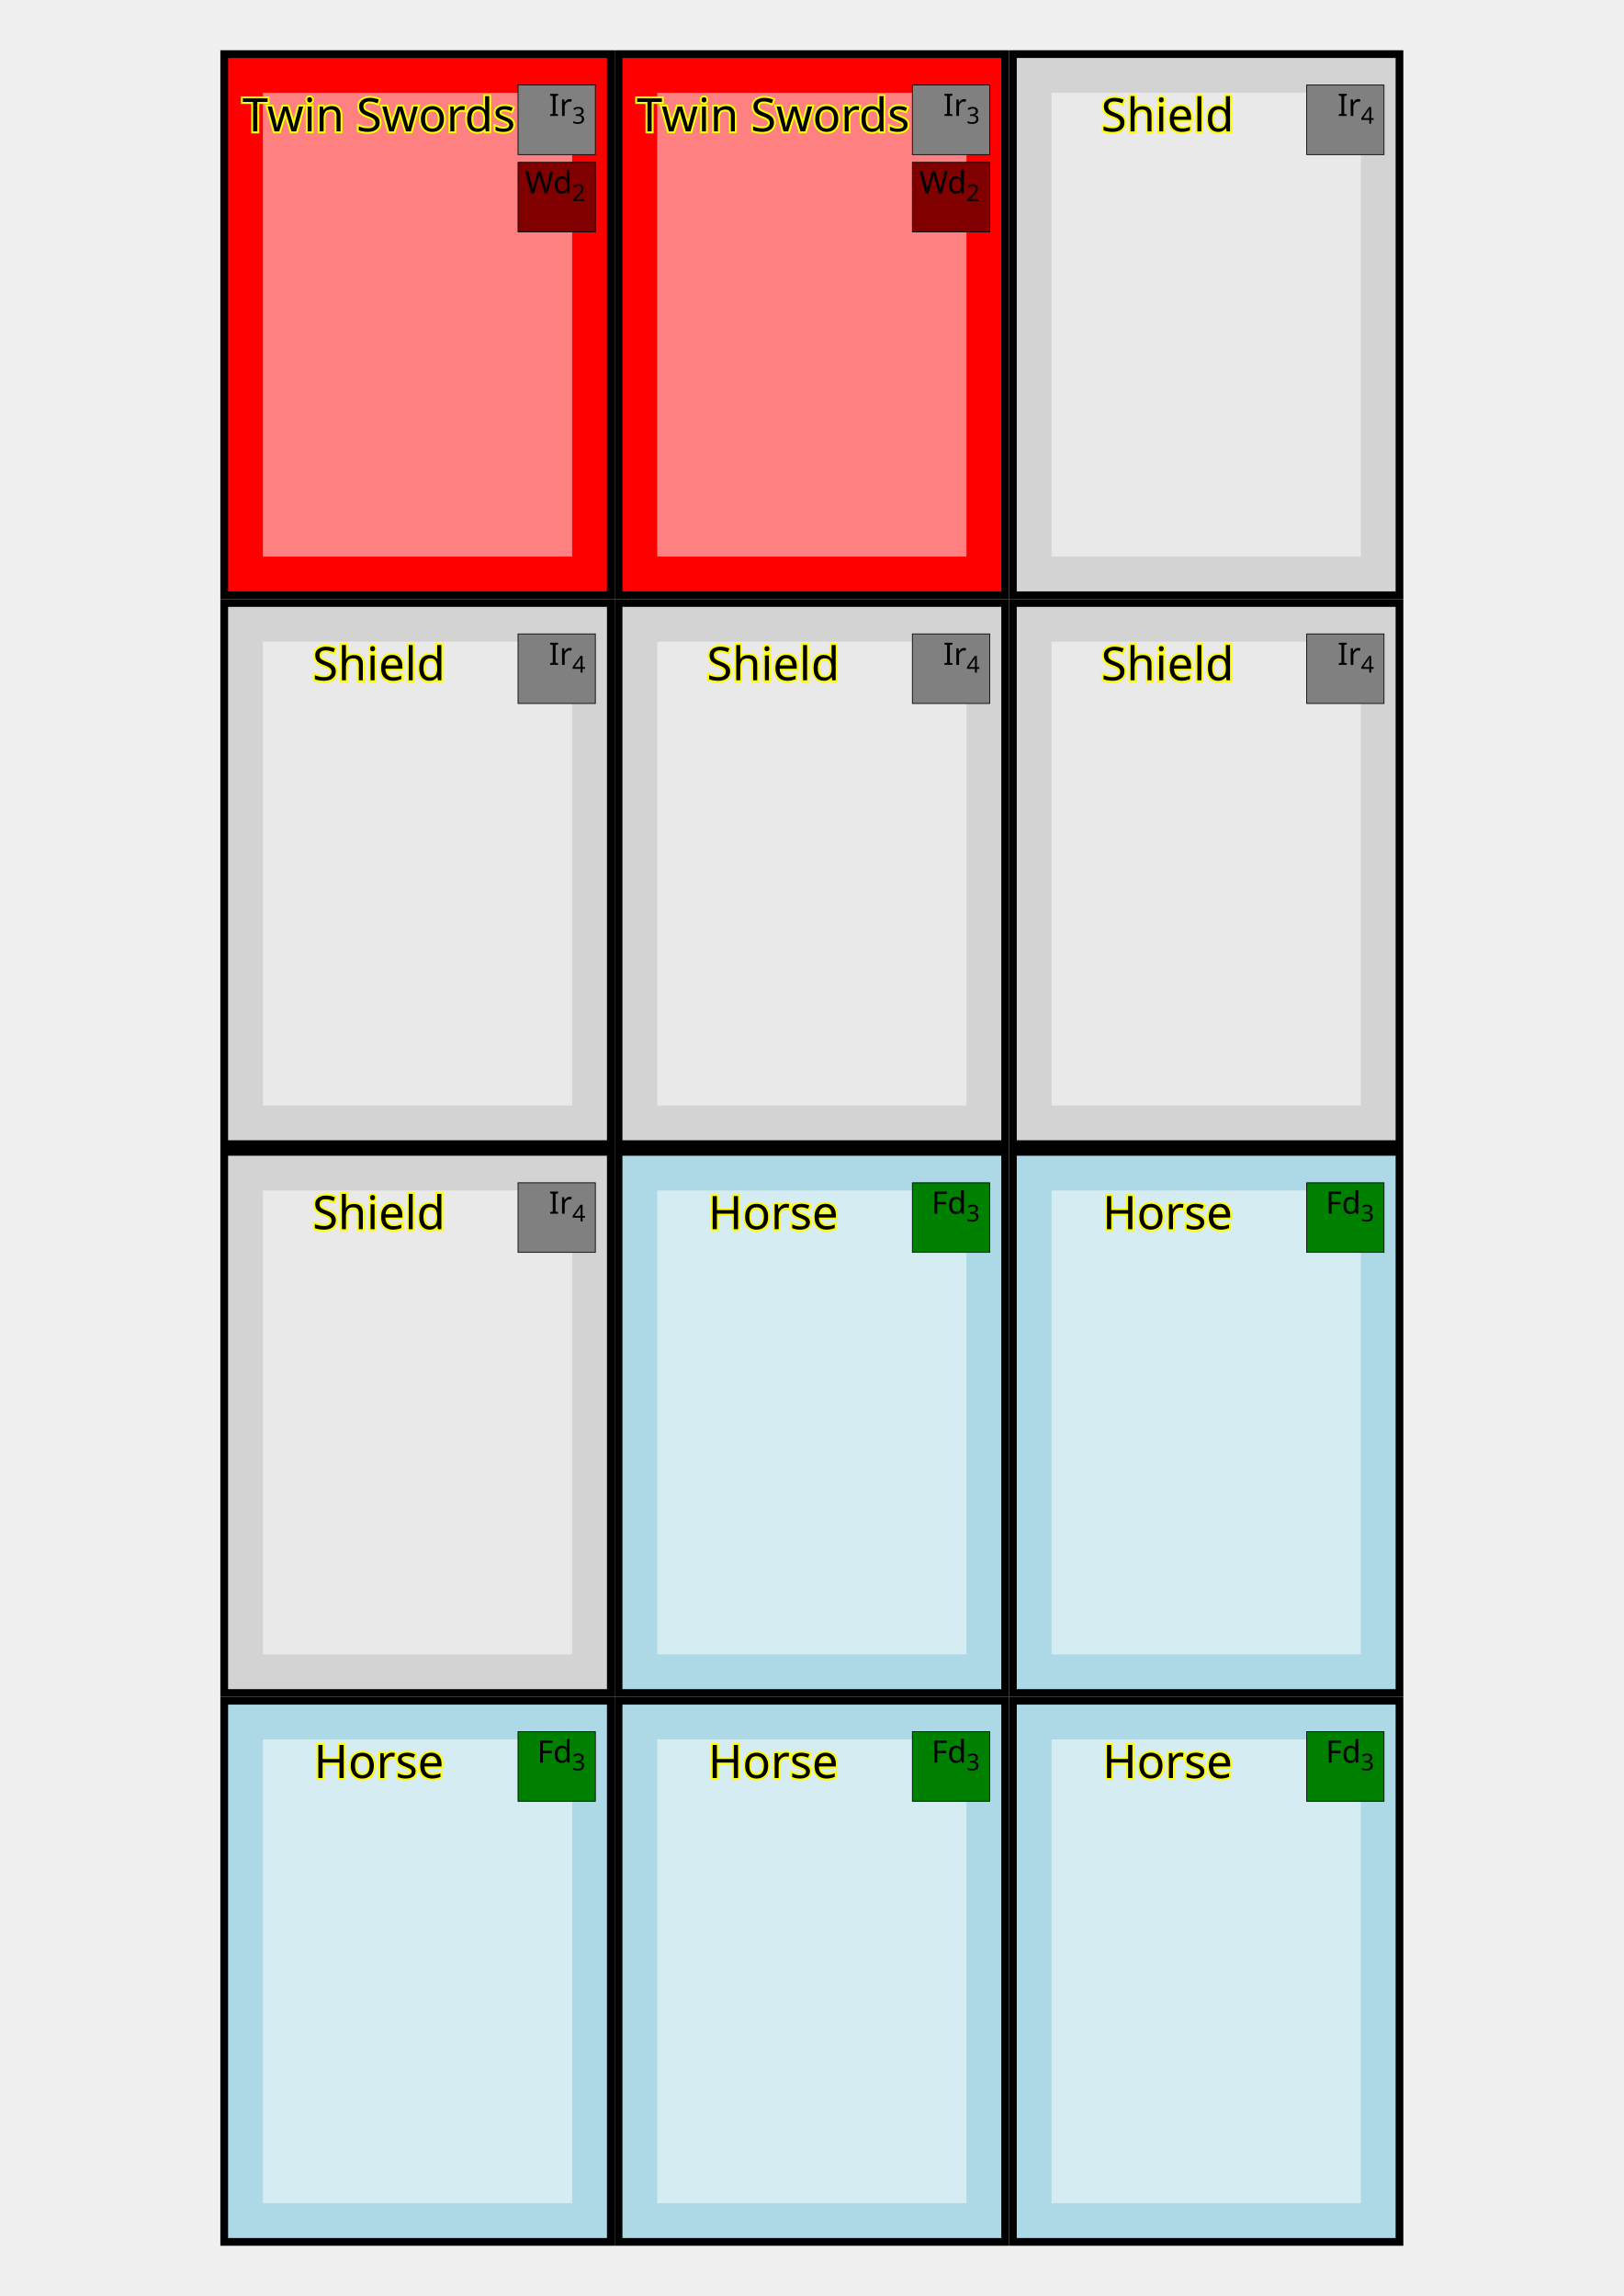
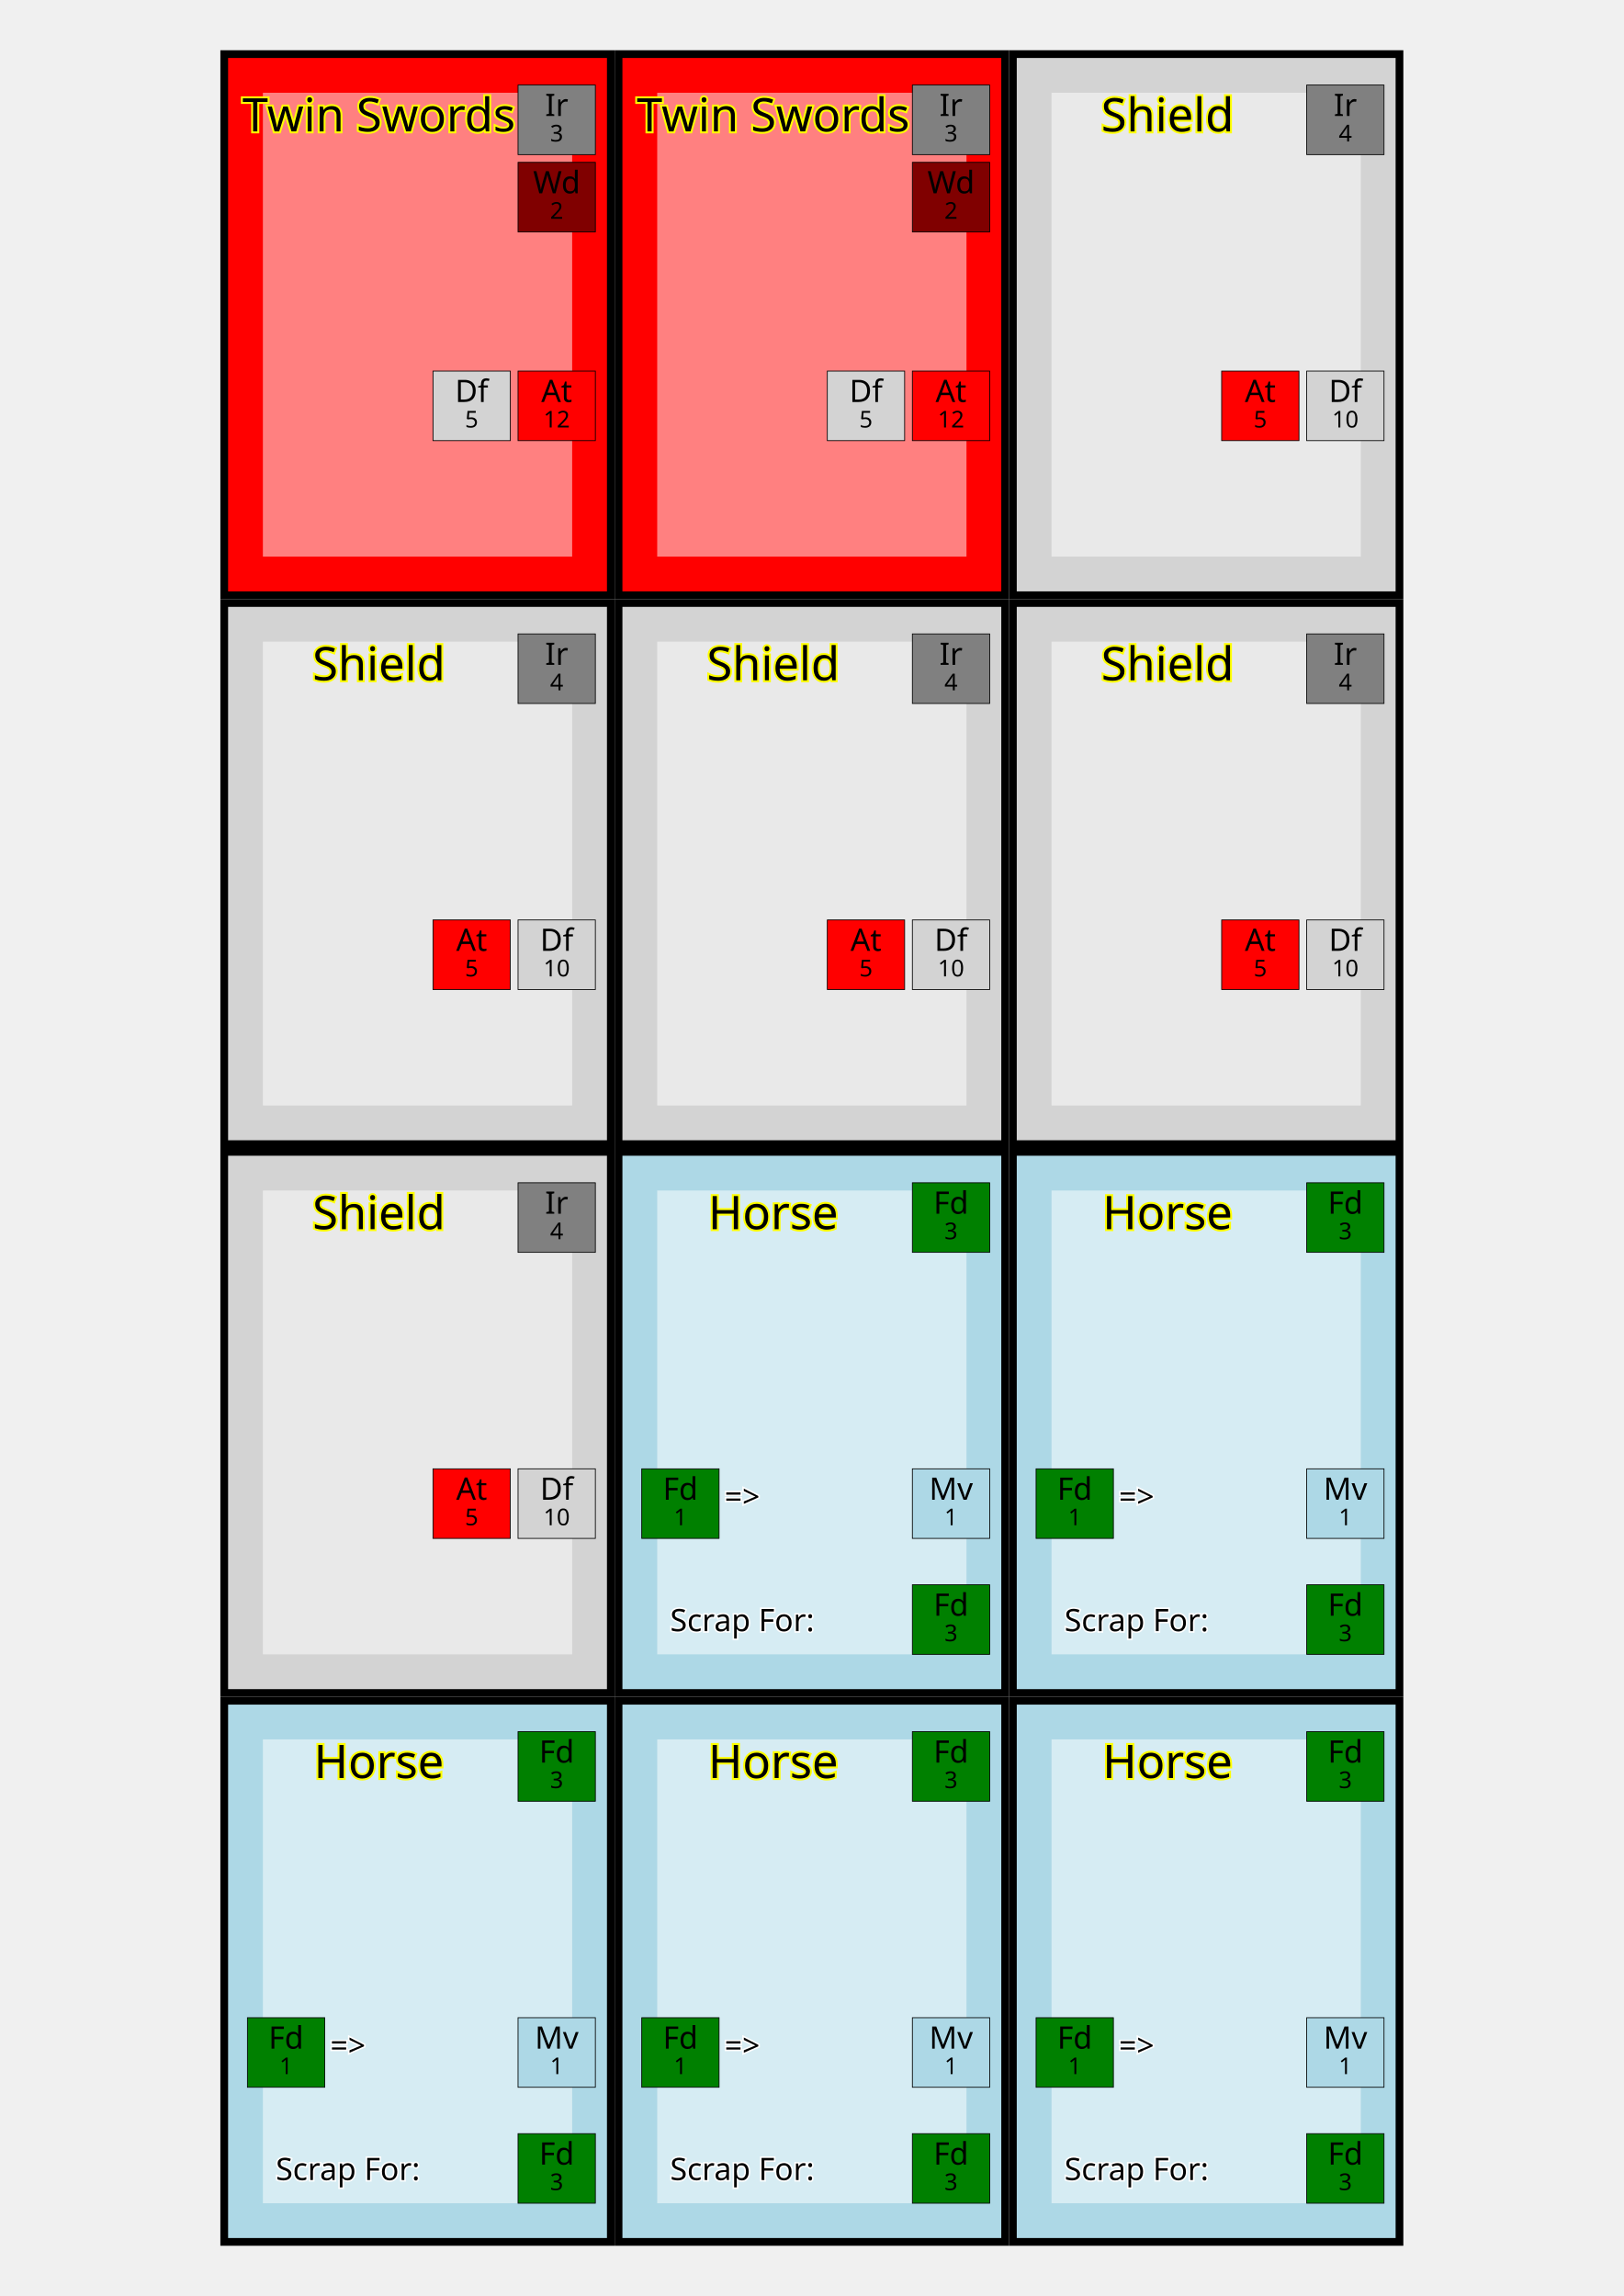
<svg xmlns="http://www.w3.org/2000/svg" version="1.1" width="210mm" height="297mm" viewBox="0 0 210 297">
  <g transform="translate(29 7)">
    <rect x="0" y="0" width="50" height="70" fill="red" stroke="black" stroke-width="1" />
    <rect x="5" y="5" width="40" height="60" fill="White" stroke="None" opacity="0.5" />
    <text x="20" y="10" fill="black" stroke="yellow" stroke-width="0.5" style="paint-order:stroke" text-anchor="middle" font-size="6" font-family="Rockwell">Twin Swords</text>
    <rect x="38" y="4" width="10" height="9" fill="gray" stroke="black" stroke-width="0.1" />
-     <text x="45" y="8" font-size="4" font-family="Rockwell" text-anchor="end">Ir</text>
-     <text x="45" y="9" font-size="3" font-family="Rockwell" text-anchor="start">3</text>
+     <text x="43" y="8" font-size="4" font-family="Rockwell" text-anchor="middle">Ir</text>
+     <text x="43" y="11.3" font-size="3" font-family="Rockwell" text-anchor="middle">3</text>
    <rect x="38" y="14" width="10" height="9" fill="maroon" stroke="black" stroke-width="0.1" />
-     <text x="45" y="18" font-size="4" font-family="Rockwell" text-anchor="end">Wd</text>
-     <text x="45" y="19" font-size="3" font-family="Rockwell" text-anchor="start">2</text>
+     <text x="43" y="18" font-size="4" font-family="Rockwell" text-anchor="middle">Wd</text>
+     <text x="43" y="21.3" font-size="3" font-family="Rockwell" text-anchor="middle">2</text>
+     <rect x="38" y="41" width="10" height="9" fill="red" stroke="black" stroke-width="0.1" />
+     <text x="43" y="45" font-size="4" font-family="Rockwell" text-anchor="middle">At</text>
+     <text x="43" y="48.3" font-size="3" font-family="Rockwell" text-anchor="middle">12</text>
+     <rect x="27" y="41" width="10" height="9" fill="lightgray" stroke="black" stroke-width="0.1" />
+     <text x="32" y="45" font-size="4" font-family="Rockwell" text-anchor="middle">Df</text>
+     <text x="32" y="48.3" font-size="3" font-family="Rockwell" text-anchor="middle">5</text>
  </g>
  <g transform="translate(80 7)">
    <rect x="0" y="0" width="50" height="70" fill="red" stroke="black" stroke-width="1" />
    <rect x="5" y="5" width="40" height="60" fill="White" stroke="None" opacity="0.5" />
    <text x="20" y="10" fill="black" stroke="yellow" stroke-width="0.5" style="paint-order:stroke" text-anchor="middle" font-size="6" font-family="Rockwell">Twin Swords</text>
    <rect x="38" y="4" width="10" height="9" fill="gray" stroke="black" stroke-width="0.1" />
-     <text x="45" y="8" font-size="4" font-family="Rockwell" text-anchor="end">Ir</text>
-     <text x="45" y="9" font-size="3" font-family="Rockwell" text-anchor="start">3</text>
+     <text x="43" y="8" font-size="4" font-family="Rockwell" text-anchor="middle">Ir</text>
+     <text x="43" y="11.3" font-size="3" font-family="Rockwell" text-anchor="middle">3</text>
    <rect x="38" y="14" width="10" height="9" fill="maroon" stroke="black" stroke-width="0.1" />
-     <text x="45" y="18" font-size="4" font-family="Rockwell" text-anchor="end">Wd</text>
-     <text x="45" y="19" font-size="3" font-family="Rockwell" text-anchor="start">2</text>
+     <text x="43" y="18" font-size="4" font-family="Rockwell" text-anchor="middle">Wd</text>
+     <text x="43" y="21.3" font-size="3" font-family="Rockwell" text-anchor="middle">2</text>
+     <rect x="38" y="41" width="10" height="9" fill="red" stroke="black" stroke-width="0.1" />
+     <text x="43" y="45" font-size="4" font-family="Rockwell" text-anchor="middle">At</text>
+     <text x="43" y="48.3" font-size="3" font-family="Rockwell" text-anchor="middle">12</text>
+     <rect x="27" y="41" width="10" height="9" fill="lightgray" stroke="black" stroke-width="0.1" />
+     <text x="32" y="45" font-size="4" font-family="Rockwell" text-anchor="middle">Df</text>
+     <text x="32" y="48.3" font-size="3" font-family="Rockwell" text-anchor="middle">5</text>
  </g>
  <g transform="translate(131 7)">
    <rect x="0" y="0" width="50" height="70" fill="lightgray" stroke="black" stroke-width="1" />
    <rect x="5" y="5" width="40" height="60" fill="White" stroke="None" opacity="0.5" />
    <text x="20" y="10" fill="black" stroke="yellow" stroke-width="0.5" style="paint-order:stroke" text-anchor="middle" font-size="6" font-family="Rockwell">Shield</text>
    <rect x="38" y="4" width="10" height="9" fill="gray" stroke="black" stroke-width="0.1" />
-     <text x="45" y="8" font-size="4" font-family="Rockwell" text-anchor="end">Ir</text>
-     <text x="45" y="9" font-size="3" font-family="Rockwell" text-anchor="start">4</text>
+     <text x="43" y="8" font-size="4" font-family="Rockwell" text-anchor="middle">Ir</text>
+     <text x="43" y="11.3" font-size="3" font-family="Rockwell" text-anchor="middle">4</text>
+     <rect x="38" y="41" width="10" height="9" fill="lightgray" stroke="black" stroke-width="0.1" />
+     <text x="43" y="45" font-size="4" font-family="Rockwell" text-anchor="middle">Df</text>
+     <text x="43" y="48.3" font-size="3" font-family="Rockwell" text-anchor="middle">10</text>
+     <rect x="27" y="41" width="10" height="9" fill="red" stroke="black" stroke-width="0.1" />
+     <text x="32" y="45" font-size="4" font-family="Rockwell" text-anchor="middle">At</text>
+     <text x="32" y="48.3" font-size="3" font-family="Rockwell" text-anchor="middle">5</text>
  </g>
  <g transform="translate(29 78)">
    <rect x="0" y="0" width="50" height="70" fill="lightgray" stroke="black" stroke-width="1" />
    <rect x="5" y="5" width="40" height="60" fill="White" stroke="None" opacity="0.5" />
    <text x="20" y="10" fill="black" stroke="yellow" stroke-width="0.5" style="paint-order:stroke" text-anchor="middle" font-size="6" font-family="Rockwell">Shield</text>
    <rect x="38" y="4" width="10" height="9" fill="gray" stroke="black" stroke-width="0.1" />
-     <text x="45" y="8" font-size="4" font-family="Rockwell" text-anchor="end">Ir</text>
-     <text x="45" y="9" font-size="3" font-family="Rockwell" text-anchor="start">4</text>
+     <text x="43" y="8" font-size="4" font-family="Rockwell" text-anchor="middle">Ir</text>
+     <text x="43" y="11.3" font-size="3" font-family="Rockwell" text-anchor="middle">4</text>
+     <rect x="38" y="41" width="10" height="9" fill="lightgray" stroke="black" stroke-width="0.1" />
+     <text x="43" y="45" font-size="4" font-family="Rockwell" text-anchor="middle">Df</text>
+     <text x="43" y="48.3" font-size="3" font-family="Rockwell" text-anchor="middle">10</text>
+     <rect x="27" y="41" width="10" height="9" fill="red" stroke="black" stroke-width="0.1" />
+     <text x="32" y="45" font-size="4" font-family="Rockwell" text-anchor="middle">At</text>
+     <text x="32" y="48.3" font-size="3" font-family="Rockwell" text-anchor="middle">5</text>
  </g>
  <g transform="translate(80 78)">
    <rect x="0" y="0" width="50" height="70" fill="lightgray" stroke="black" stroke-width="1" />
    <rect x="5" y="5" width="40" height="60" fill="White" stroke="None" opacity="0.5" />
    <text x="20" y="10" fill="black" stroke="yellow" stroke-width="0.5" style="paint-order:stroke" text-anchor="middle" font-size="6" font-family="Rockwell">Shield</text>
    <rect x="38" y="4" width="10" height="9" fill="gray" stroke="black" stroke-width="0.1" />
-     <text x="45" y="8" font-size="4" font-family="Rockwell" text-anchor="end">Ir</text>
-     <text x="45" y="9" font-size="3" font-family="Rockwell" text-anchor="start">4</text>
+     <text x="43" y="8" font-size="4" font-family="Rockwell" text-anchor="middle">Ir</text>
+     <text x="43" y="11.3" font-size="3" font-family="Rockwell" text-anchor="middle">4</text>
+     <rect x="38" y="41" width="10" height="9" fill="lightgray" stroke="black" stroke-width="0.1" />
+     <text x="43" y="45" font-size="4" font-family="Rockwell" text-anchor="middle">Df</text>
+     <text x="43" y="48.3" font-size="3" font-family="Rockwell" text-anchor="middle">10</text>
+     <rect x="27" y="41" width="10" height="9" fill="red" stroke="black" stroke-width="0.1" />
+     <text x="32" y="45" font-size="4" font-family="Rockwell" text-anchor="middle">At</text>
+     <text x="32" y="48.3" font-size="3" font-family="Rockwell" text-anchor="middle">5</text>
  </g>
  <g transform="translate(131 78)">
    <rect x="0" y="0" width="50" height="70" fill="lightgray" stroke="black" stroke-width="1" />
    <rect x="5" y="5" width="40" height="60" fill="White" stroke="None" opacity="0.5" />
    <text x="20" y="10" fill="black" stroke="yellow" stroke-width="0.5" style="paint-order:stroke" text-anchor="middle" font-size="6" font-family="Rockwell">Shield</text>
    <rect x="38" y="4" width="10" height="9" fill="gray" stroke="black" stroke-width="0.1" />
-     <text x="45" y="8" font-size="4" font-family="Rockwell" text-anchor="end">Ir</text>
-     <text x="45" y="9" font-size="3" font-family="Rockwell" text-anchor="start">4</text>
+     <text x="43" y="8" font-size="4" font-family="Rockwell" text-anchor="middle">Ir</text>
+     <text x="43" y="11.3" font-size="3" font-family="Rockwell" text-anchor="middle">4</text>
+     <rect x="38" y="41" width="10" height="9" fill="lightgray" stroke="black" stroke-width="0.1" />
+     <text x="43" y="45" font-size="4" font-family="Rockwell" text-anchor="middle">Df</text>
+     <text x="43" y="48.3" font-size="3" font-family="Rockwell" text-anchor="middle">10</text>
+     <rect x="27" y="41" width="10" height="9" fill="red" stroke="black" stroke-width="0.1" />
+     <text x="32" y="45" font-size="4" font-family="Rockwell" text-anchor="middle">At</text>
+     <text x="32" y="48.3" font-size="3" font-family="Rockwell" text-anchor="middle">5</text>
  </g>
  <g transform="translate(29 149)">
    <rect x="0" y="0" width="50" height="70" fill="lightgray" stroke="black" stroke-width="1" />
    <rect x="5" y="5" width="40" height="60" fill="White" stroke="None" opacity="0.5" />
    <text x="20" y="10" fill="black" stroke="yellow" stroke-width="0.5" style="paint-order:stroke" text-anchor="middle" font-size="6" font-family="Rockwell">Shield</text>
    <rect x="38" y="4" width="10" height="9" fill="gray" stroke="black" stroke-width="0.1" />
-     <text x="45" y="8" font-size="4" font-family="Rockwell" text-anchor="end">Ir</text>
-     <text x="45" y="9" font-size="3" font-family="Rockwell" text-anchor="start">4</text>
+     <text x="43" y="8" font-size="4" font-family="Rockwell" text-anchor="middle">Ir</text>
+     <text x="43" y="11.3" font-size="3" font-family="Rockwell" text-anchor="middle">4</text>
+     <rect x="38" y="41" width="10" height="9" fill="lightgray" stroke="black" stroke-width="0.1" />
+     <text x="43" y="45" font-size="4" font-family="Rockwell" text-anchor="middle">Df</text>
+     <text x="43" y="48.3" font-size="3" font-family="Rockwell" text-anchor="middle">10</text>
+     <rect x="27" y="41" width="10" height="9" fill="red" stroke="black" stroke-width="0.1" />
+     <text x="32" y="45" font-size="4" font-family="Rockwell" text-anchor="middle">At</text>
+     <text x="32" y="48.3" font-size="3" font-family="Rockwell" text-anchor="middle">5</text>
  </g>
  <g transform="translate(80 149)">
    <rect x="0" y="0" width="50" height="70" fill="lightblue" stroke="black" stroke-width="1" />
    <rect x="5" y="5" width="40" height="60" fill="White" stroke="None" opacity="0.5" />
    <text x="20" y="10" fill="black" stroke="yellow" stroke-width="0.5" style="paint-order:stroke" text-anchor="middle" font-size="6" font-family="Rockwell">Horse</text>
    <rect x="38" y="4" width="10" height="9" fill="green" stroke="black" stroke-width="0.1" />
-     <text x="45" y="8" font-size="4" font-family="Rockwell" text-anchor="end">Fd</text>
-     <text x="45" y="9" font-size="3" font-family="Rockwell" text-anchor="start">3</text>
+     <text x="43" y="8" font-size="4" font-family="Rockwell" text-anchor="middle">Fd</text>
+     <text x="43" y="11.3" font-size="3" font-family="Rockwell" text-anchor="middle">3</text>
+     <rect x="38" y="41" width="10" height="9" fill="lightblue" stroke="black" stroke-width="0.1" />
+     <text x="43" y="45" font-size="4" font-family="Rockwell" text-anchor="middle">Mv</text>
+     <text x="43" y="48.3" font-size="3" font-family="Rockwell" text-anchor="middle">1</text>
+     <rect x="3" y="41" width="10" height="9" fill="green" stroke="black" stroke-width="0.1" />
+     <text x="8" y="45" font-size="4" font-family="Rockwell" text-anchor="middle">Fd</text>
+     <text x="8" y="48.3" font-size="3" font-family="Rockwell" text-anchor="middle">1</text>
+     <text x="16" y="46" fill="black" stroke="white" stroke-width="0.4" style="paint-order:stroke" text-anchor="middle" font-size="4" font-family="Rockwell">=&gt;</text>
+     <text x="16" y="62" fill="black" stroke="white" stroke-width="0.4" style="paint-order:stroke" text-anchor="middle" font-size="4" font-family="Rockwell">Scrap For:</text>
+     <rect x="38" y="56" width="10" height="9" fill="green" stroke="black" stroke-width="0.1" />
+     <text x="43" y="60" font-size="4" font-family="Rockwell" text-anchor="middle">Fd</text>
+     <text x="43" y="63.3" font-size="3" font-family="Rockwell" text-anchor="middle">3</text>
  </g>
  <g transform="translate(131 149)">
    <rect x="0" y="0" width="50" height="70" fill="lightblue" stroke="black" stroke-width="1" />
    <rect x="5" y="5" width="40" height="60" fill="White" stroke="None" opacity="0.5" />
    <text x="20" y="10" fill="black" stroke="yellow" stroke-width="0.5" style="paint-order:stroke" text-anchor="middle" font-size="6" font-family="Rockwell">Horse</text>
    <rect x="38" y="4" width="10" height="9" fill="green" stroke="black" stroke-width="0.1" />
-     <text x="45" y="8" font-size="4" font-family="Rockwell" text-anchor="end">Fd</text>
-     <text x="45" y="9" font-size="3" font-family="Rockwell" text-anchor="start">3</text>
+     <text x="43" y="8" font-size="4" font-family="Rockwell" text-anchor="middle">Fd</text>
+     <text x="43" y="11.3" font-size="3" font-family="Rockwell" text-anchor="middle">3</text>
+     <rect x="38" y="41" width="10" height="9" fill="lightblue" stroke="black" stroke-width="0.1" />
+     <text x="43" y="45" font-size="4" font-family="Rockwell" text-anchor="middle">Mv</text>
+     <text x="43" y="48.3" font-size="3" font-family="Rockwell" text-anchor="middle">1</text>
+     <rect x="3" y="41" width="10" height="9" fill="green" stroke="black" stroke-width="0.1" />
+     <text x="8" y="45" font-size="4" font-family="Rockwell" text-anchor="middle">Fd</text>
+     <text x="8" y="48.3" font-size="3" font-family="Rockwell" text-anchor="middle">1</text>
+     <text x="16" y="46" fill="black" stroke="white" stroke-width="0.4" style="paint-order:stroke" text-anchor="middle" font-size="4" font-family="Rockwell">=&gt;</text>
+     <text x="16" y="62" fill="black" stroke="white" stroke-width="0.4" style="paint-order:stroke" text-anchor="middle" font-size="4" font-family="Rockwell">Scrap For:</text>
+     <rect x="38" y="56" width="10" height="9" fill="green" stroke="black" stroke-width="0.1" />
+     <text x="43" y="60" font-size="4" font-family="Rockwell" text-anchor="middle">Fd</text>
+     <text x="43" y="63.3" font-size="3" font-family="Rockwell" text-anchor="middle">3</text>
  </g>
  <g transform="translate(29 220)">
    <rect x="0" y="0" width="50" height="70" fill="lightblue" stroke="black" stroke-width="1" />
    <rect x="5" y="5" width="40" height="60" fill="White" stroke="None" opacity="0.5" />
    <text x="20" y="10" fill="black" stroke="yellow" stroke-width="0.5" style="paint-order:stroke" text-anchor="middle" font-size="6" font-family="Rockwell">Horse</text>
    <rect x="38" y="4" width="10" height="9" fill="green" stroke="black" stroke-width="0.1" />
-     <text x="45" y="8" font-size="4" font-family="Rockwell" text-anchor="end">Fd</text>
-     <text x="45" y="9" font-size="3" font-family="Rockwell" text-anchor="start">3</text>
+     <text x="43" y="8" font-size="4" font-family="Rockwell" text-anchor="middle">Fd</text>
+     <text x="43" y="11.3" font-size="3" font-family="Rockwell" text-anchor="middle">3</text>
+     <rect x="38" y="41" width="10" height="9" fill="lightblue" stroke="black" stroke-width="0.1" />
+     <text x="43" y="45" font-size="4" font-family="Rockwell" text-anchor="middle">Mv</text>
+     <text x="43" y="48.3" font-size="3" font-family="Rockwell" text-anchor="middle">1</text>
+     <rect x="3" y="41" width="10" height="9" fill="green" stroke="black" stroke-width="0.1" />
+     <text x="8" y="45" font-size="4" font-family="Rockwell" text-anchor="middle">Fd</text>
+     <text x="8" y="48.3" font-size="3" font-family="Rockwell" text-anchor="middle">1</text>
+     <text x="16" y="46" fill="black" stroke="white" stroke-width="0.4" style="paint-order:stroke" text-anchor="middle" font-size="4" font-family="Rockwell">=&gt;</text>
+     <text x="16" y="62" fill="black" stroke="white" stroke-width="0.4" style="paint-order:stroke" text-anchor="middle" font-size="4" font-family="Rockwell">Scrap For:</text>
+     <rect x="38" y="56" width="10" height="9" fill="green" stroke="black" stroke-width="0.1" />
+     <text x="43" y="60" font-size="4" font-family="Rockwell" text-anchor="middle">Fd</text>
+     <text x="43" y="63.3" font-size="3" font-family="Rockwell" text-anchor="middle">3</text>
  </g>
  <g transform="translate(80 220)">
    <rect x="0" y="0" width="50" height="70" fill="lightblue" stroke="black" stroke-width="1" />
    <rect x="5" y="5" width="40" height="60" fill="White" stroke="None" opacity="0.5" />
    <text x="20" y="10" fill="black" stroke="yellow" stroke-width="0.5" style="paint-order:stroke" text-anchor="middle" font-size="6" font-family="Rockwell">Horse</text>
    <rect x="38" y="4" width="10" height="9" fill="green" stroke="black" stroke-width="0.1" />
-     <text x="45" y="8" font-size="4" font-family="Rockwell" text-anchor="end">Fd</text>
-     <text x="45" y="9" font-size="3" font-family="Rockwell" text-anchor="start">3</text>
+     <text x="43" y="8" font-size="4" font-family="Rockwell" text-anchor="middle">Fd</text>
+     <text x="43" y="11.3" font-size="3" font-family="Rockwell" text-anchor="middle">3</text>
+     <rect x="38" y="41" width="10" height="9" fill="lightblue" stroke="black" stroke-width="0.1" />
+     <text x="43" y="45" font-size="4" font-family="Rockwell" text-anchor="middle">Mv</text>
+     <text x="43" y="48.3" font-size="3" font-family="Rockwell" text-anchor="middle">1</text>
+     <rect x="3" y="41" width="10" height="9" fill="green" stroke="black" stroke-width="0.1" />
+     <text x="8" y="45" font-size="4" font-family="Rockwell" text-anchor="middle">Fd</text>
+     <text x="8" y="48.3" font-size="3" font-family="Rockwell" text-anchor="middle">1</text>
+     <text x="16" y="46" fill="black" stroke="white" stroke-width="0.4" style="paint-order:stroke" text-anchor="middle" font-size="4" font-family="Rockwell">=&gt;</text>
+     <text x="16" y="62" fill="black" stroke="white" stroke-width="0.4" style="paint-order:stroke" text-anchor="middle" font-size="4" font-family="Rockwell">Scrap For:</text>
+     <rect x="38" y="56" width="10" height="9" fill="green" stroke="black" stroke-width="0.1" />
+     <text x="43" y="60" font-size="4" font-family="Rockwell" text-anchor="middle">Fd</text>
+     <text x="43" y="63.3" font-size="3" font-family="Rockwell" text-anchor="middle">3</text>
  </g>
  <g transform="translate(131 220)">
    <rect x="0" y="0" width="50" height="70" fill="lightblue" stroke="black" stroke-width="1" />
    <rect x="5" y="5" width="40" height="60" fill="White" stroke="None" opacity="0.5" />
    <text x="20" y="10" fill="black" stroke="yellow" stroke-width="0.5" style="paint-order:stroke" text-anchor="middle" font-size="6" font-family="Rockwell">Horse</text>
    <rect x="38" y="4" width="10" height="9" fill="green" stroke="black" stroke-width="0.1" />
-     <text x="45" y="8" font-size="4" font-family="Rockwell" text-anchor="end">Fd</text>
-     <text x="45" y="9" font-size="3" font-family="Rockwell" text-anchor="start">3</text>
+     <text x="43" y="8" font-size="4" font-family="Rockwell" text-anchor="middle">Fd</text>
+     <text x="43" y="11.3" font-size="3" font-family="Rockwell" text-anchor="middle">3</text>
+     <rect x="38" y="41" width="10" height="9" fill="lightblue" stroke="black" stroke-width="0.1" />
+     <text x="43" y="45" font-size="4" font-family="Rockwell" text-anchor="middle">Mv</text>
+     <text x="43" y="48.3" font-size="3" font-family="Rockwell" text-anchor="middle">1</text>
+     <rect x="3" y="41" width="10" height="9" fill="green" stroke="black" stroke-width="0.1" />
+     <text x="8" y="45" font-size="4" font-family="Rockwell" text-anchor="middle">Fd</text>
+     <text x="8" y="48.3" font-size="3" font-family="Rockwell" text-anchor="middle">1</text>
+     <text x="16" y="46" fill="black" stroke="white" stroke-width="0.4" style="paint-order:stroke" text-anchor="middle" font-size="4" font-family="Rockwell">=&gt;</text>
+     <text x="16" y="62" fill="black" stroke="white" stroke-width="0.4" style="paint-order:stroke" text-anchor="middle" font-size="4" font-family="Rockwell">Scrap For:</text>
+     <rect x="38" y="56" width="10" height="9" fill="green" stroke="black" stroke-width="0.1" />
+     <text x="43" y="60" font-size="4" font-family="Rockwell" text-anchor="middle">Fd</text>
+     <text x="43" y="63.3" font-size="3" font-family="Rockwell" text-anchor="middle">3</text>
  </g>
</svg>
